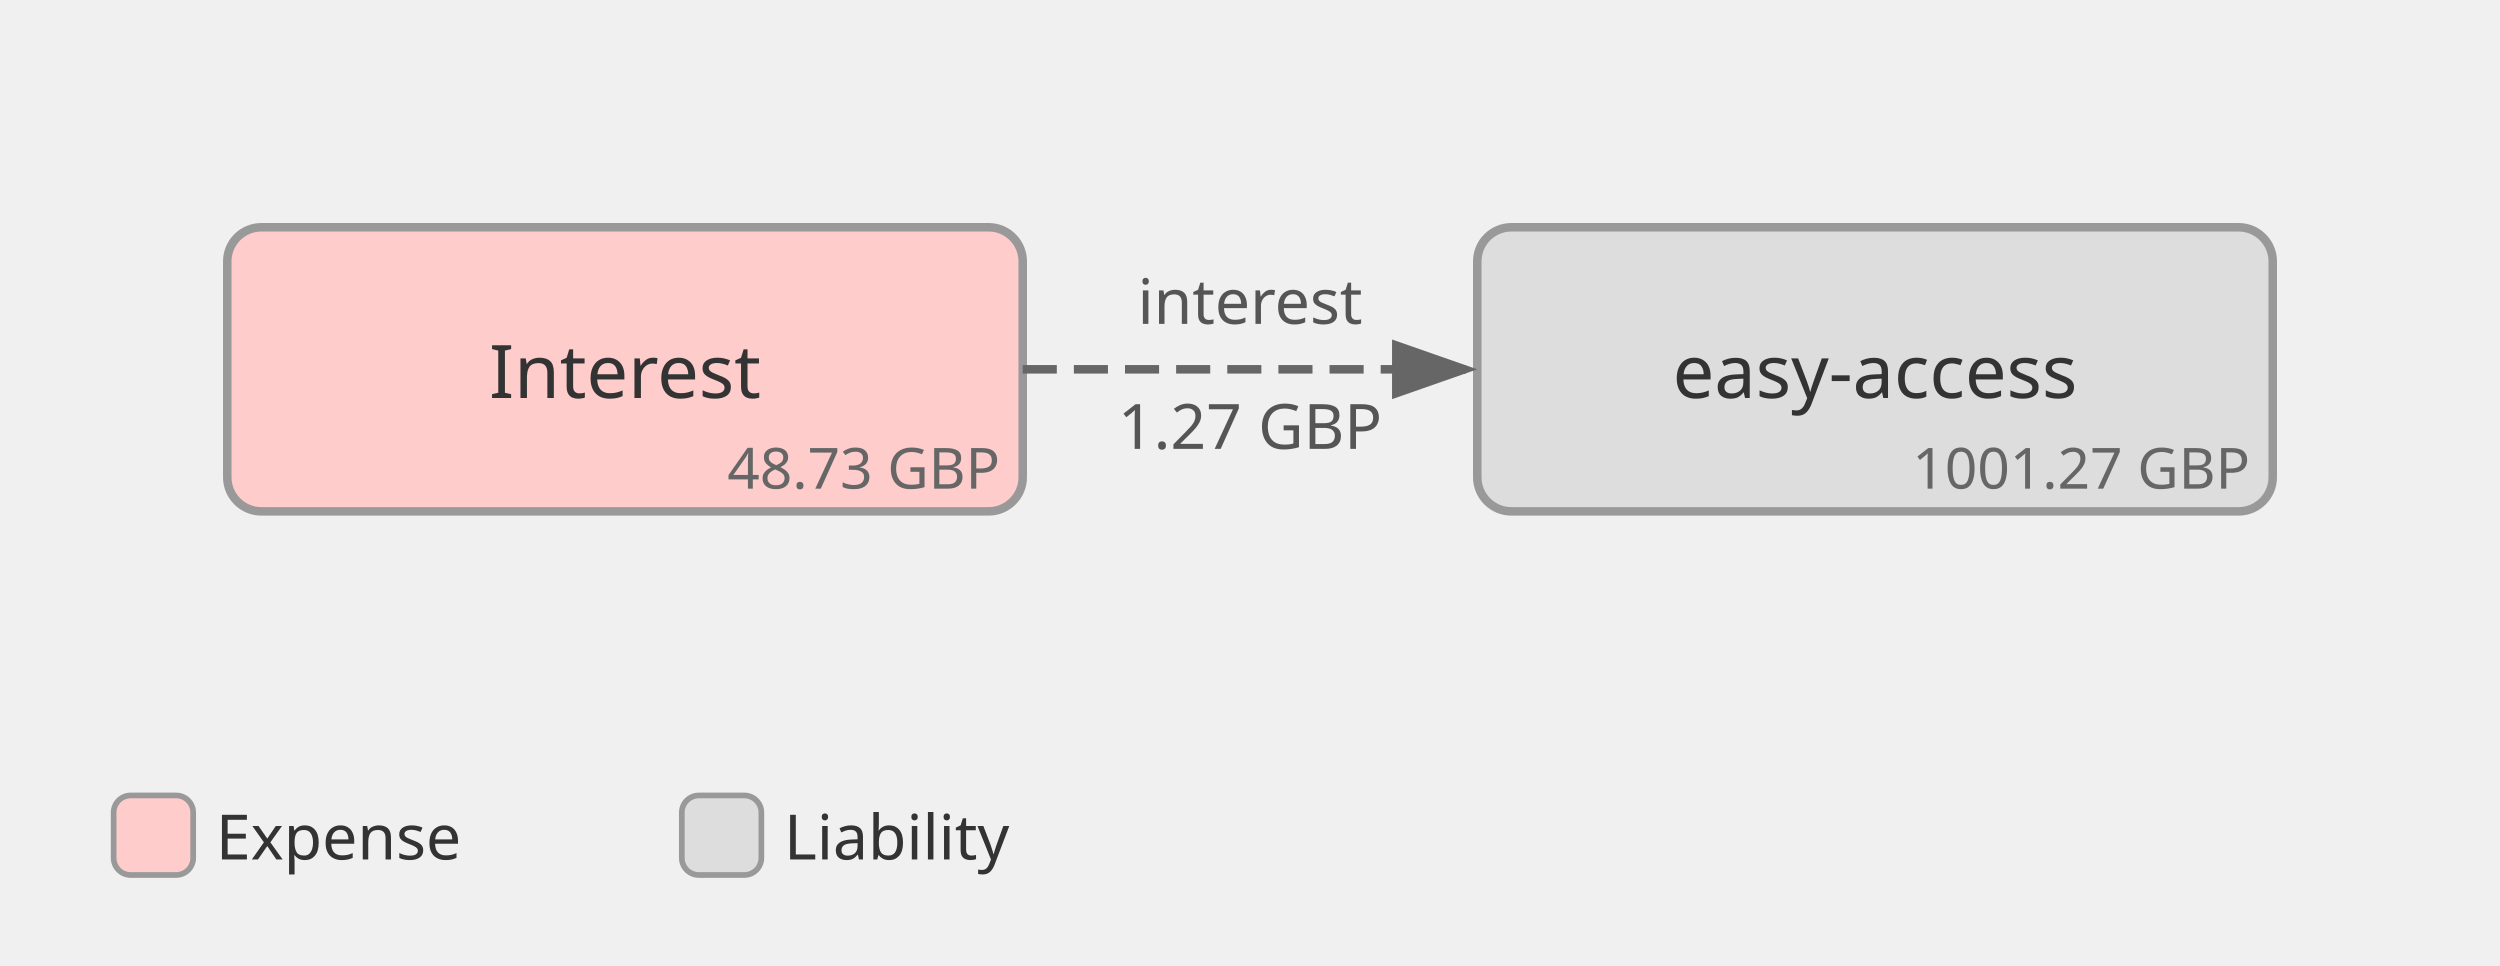
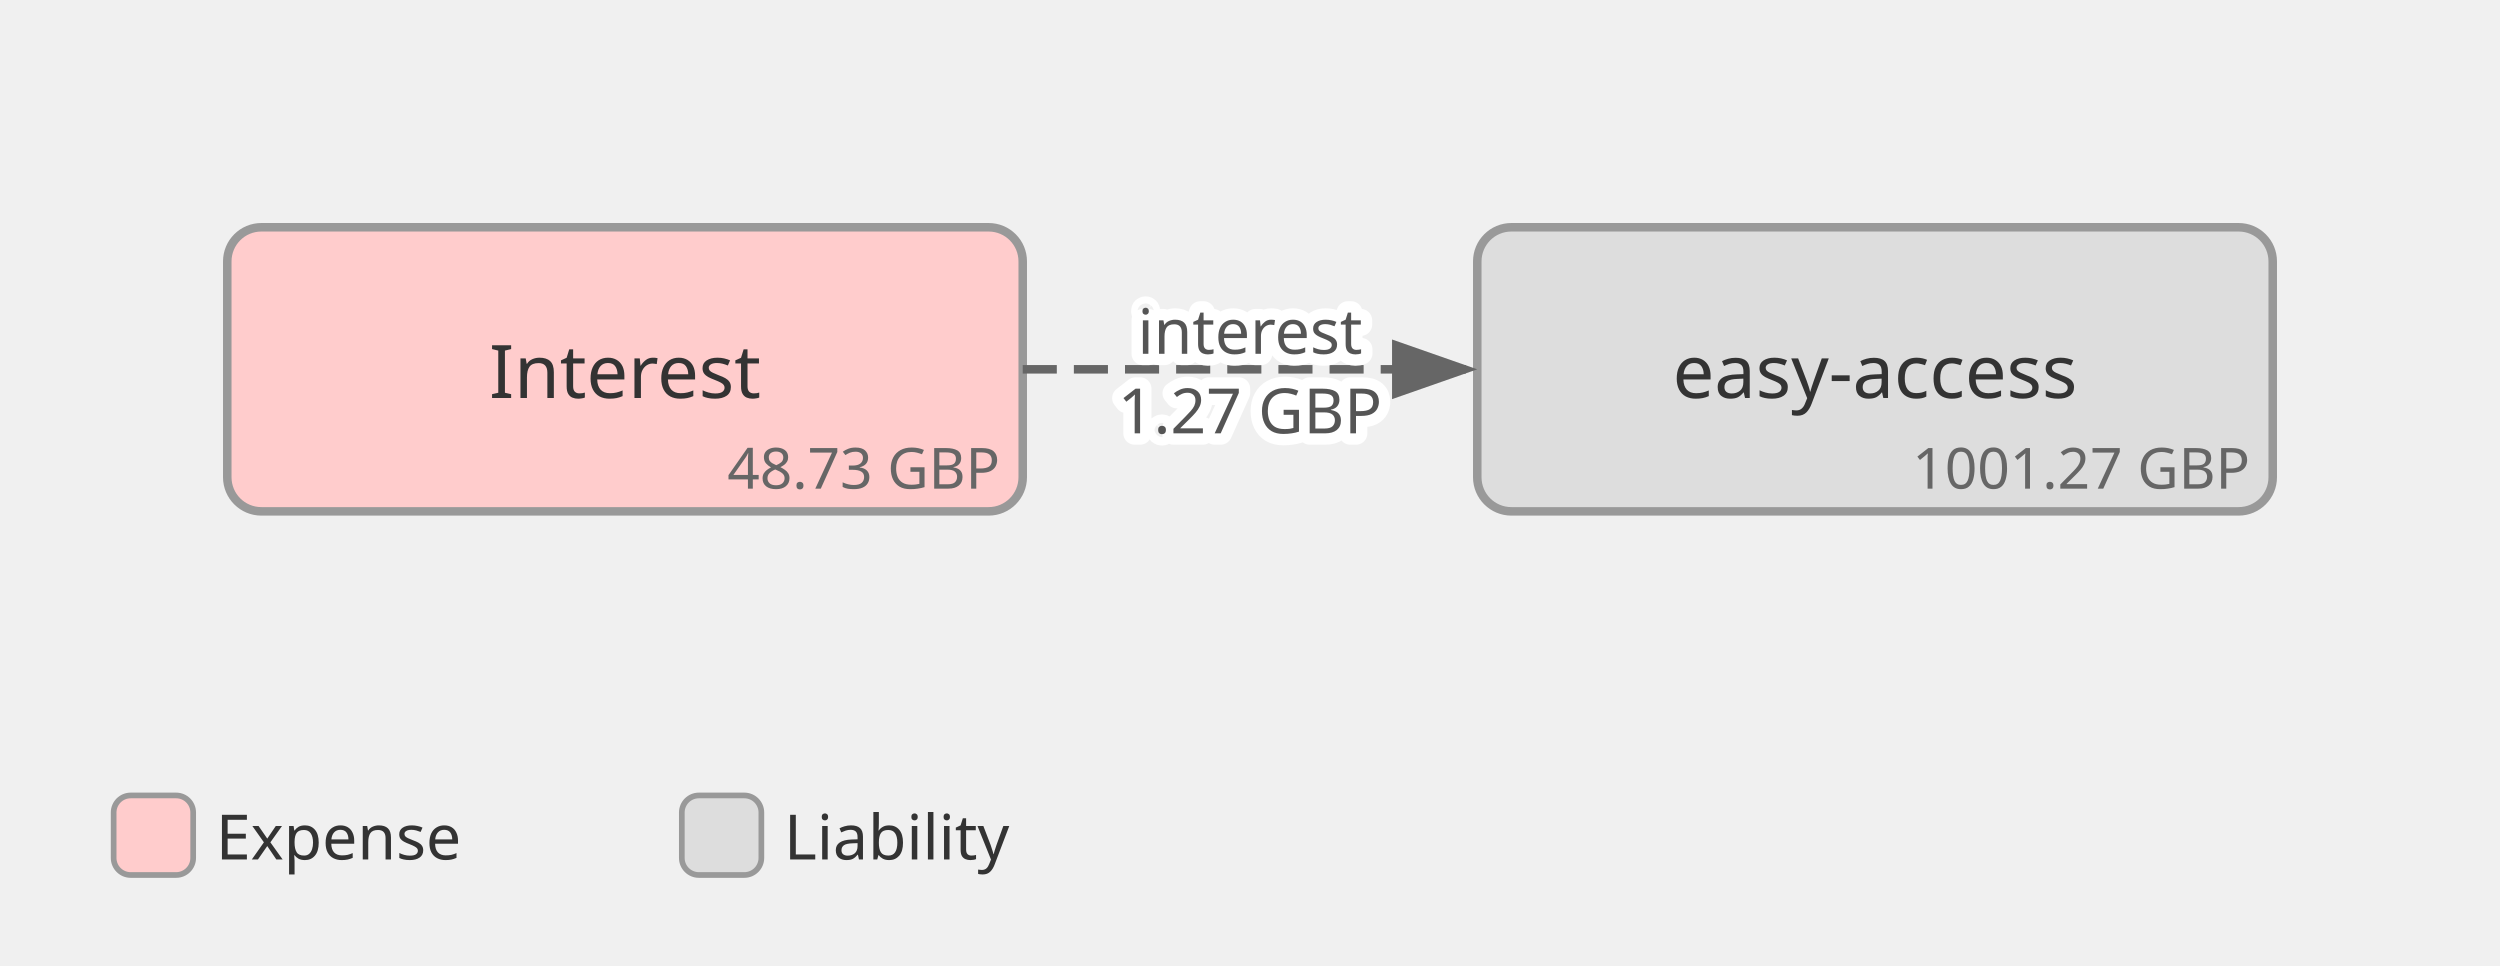
<svg xmlns="http://www.w3.org/2000/svg" viewBox="0 0 440 170" width="440" height="170">
  <defs>
    <marker id="arrowhead" markerWidth="10" markerHeight="7" refX="10" refY="3.5" orient="auto">
      <polygon points="0 0, 10 3.5, 0 7" fill="#666" />
    </marker>
  </defs>
  <style>
  .node rect { stroke: #999; stroke-width: 1.5; rx: 6; ry: 6; }
  .node text { font-family: sans-serif; font-size: 13px; fill: #333; text-anchor: middle; dominant-baseline: central; }
  .node .balance { font-size: 10px; fill: #666; text-anchor: end; dominant-baseline: auto; }
  .edge path { fill: none; stroke: #666; stroke-width: 1.5; marker-end: url(#arrowhead); }
  .edge text { font-family: sans-serif; font-size: 11px; fill: #555; text-anchor: middle; }
+   .edge text.on-path { dominant-baseline: central; paint-order: stroke; stroke: #fff; stroke-width: 4px; stroke-linejoin: round; }
  .legend text { font-family: sans-serif; font-size: 11px; fill: #333; dominant-baseline: central; }
  .legend rect { stroke: #999; stroke-width: 1; rx: 3; ry: 3; }
  @keyframes flow {
    from { stroke-dashoffset: 100; }
    to   { stroke-dashoffset: 0; }
  }
  .edge path { stroke-dasharray: 6 3; animation: flow 1.5s linear infinite; }
</style>
  <g class="node" transform="translate(40,40)">
    <rect width="140" height="50" fill="#FCC" />
    <text x="70" y="25">Interest</text>
    <text class="balance" x="140" y="50" dx="-4" dy="-4">48.73 GBP</text>
  </g>
  <g class="node" transform="translate(260,40)">
    <rect width="140" height="50" fill="#DDD" />
    <text x="70" y="25">easy-access</text>
    <text class="balance" x="140" y="50" dx="-4" dy="-4">1001.27 GBP</text>
  </g>
  <g class="edge">
    <path d="M180.0,65.0 L260.0,65.0" style="animation-delay: 0s" />
-     <text x="220" y="57">interest</text>
-     <text x="220" y="79">1.27 GBP</text>
+     <text class="on-path" x="220" y="58">interest</text>
+     <text class="on-path" x="220" y="72">1.27 GBP</text>
  </g>
  <g class="legend" transform="translate(20,170)" dy="-30">
    <rect x="0" y="-30" width="14" height="14" fill="#FCC" />
    <text x="18" y="-23">Expense</text>
    <rect x="100" y="-30" width="14" height="14" fill="#DDD" />
    <text x="118" y="-23">Liability</text>
  </g>
</svg>
